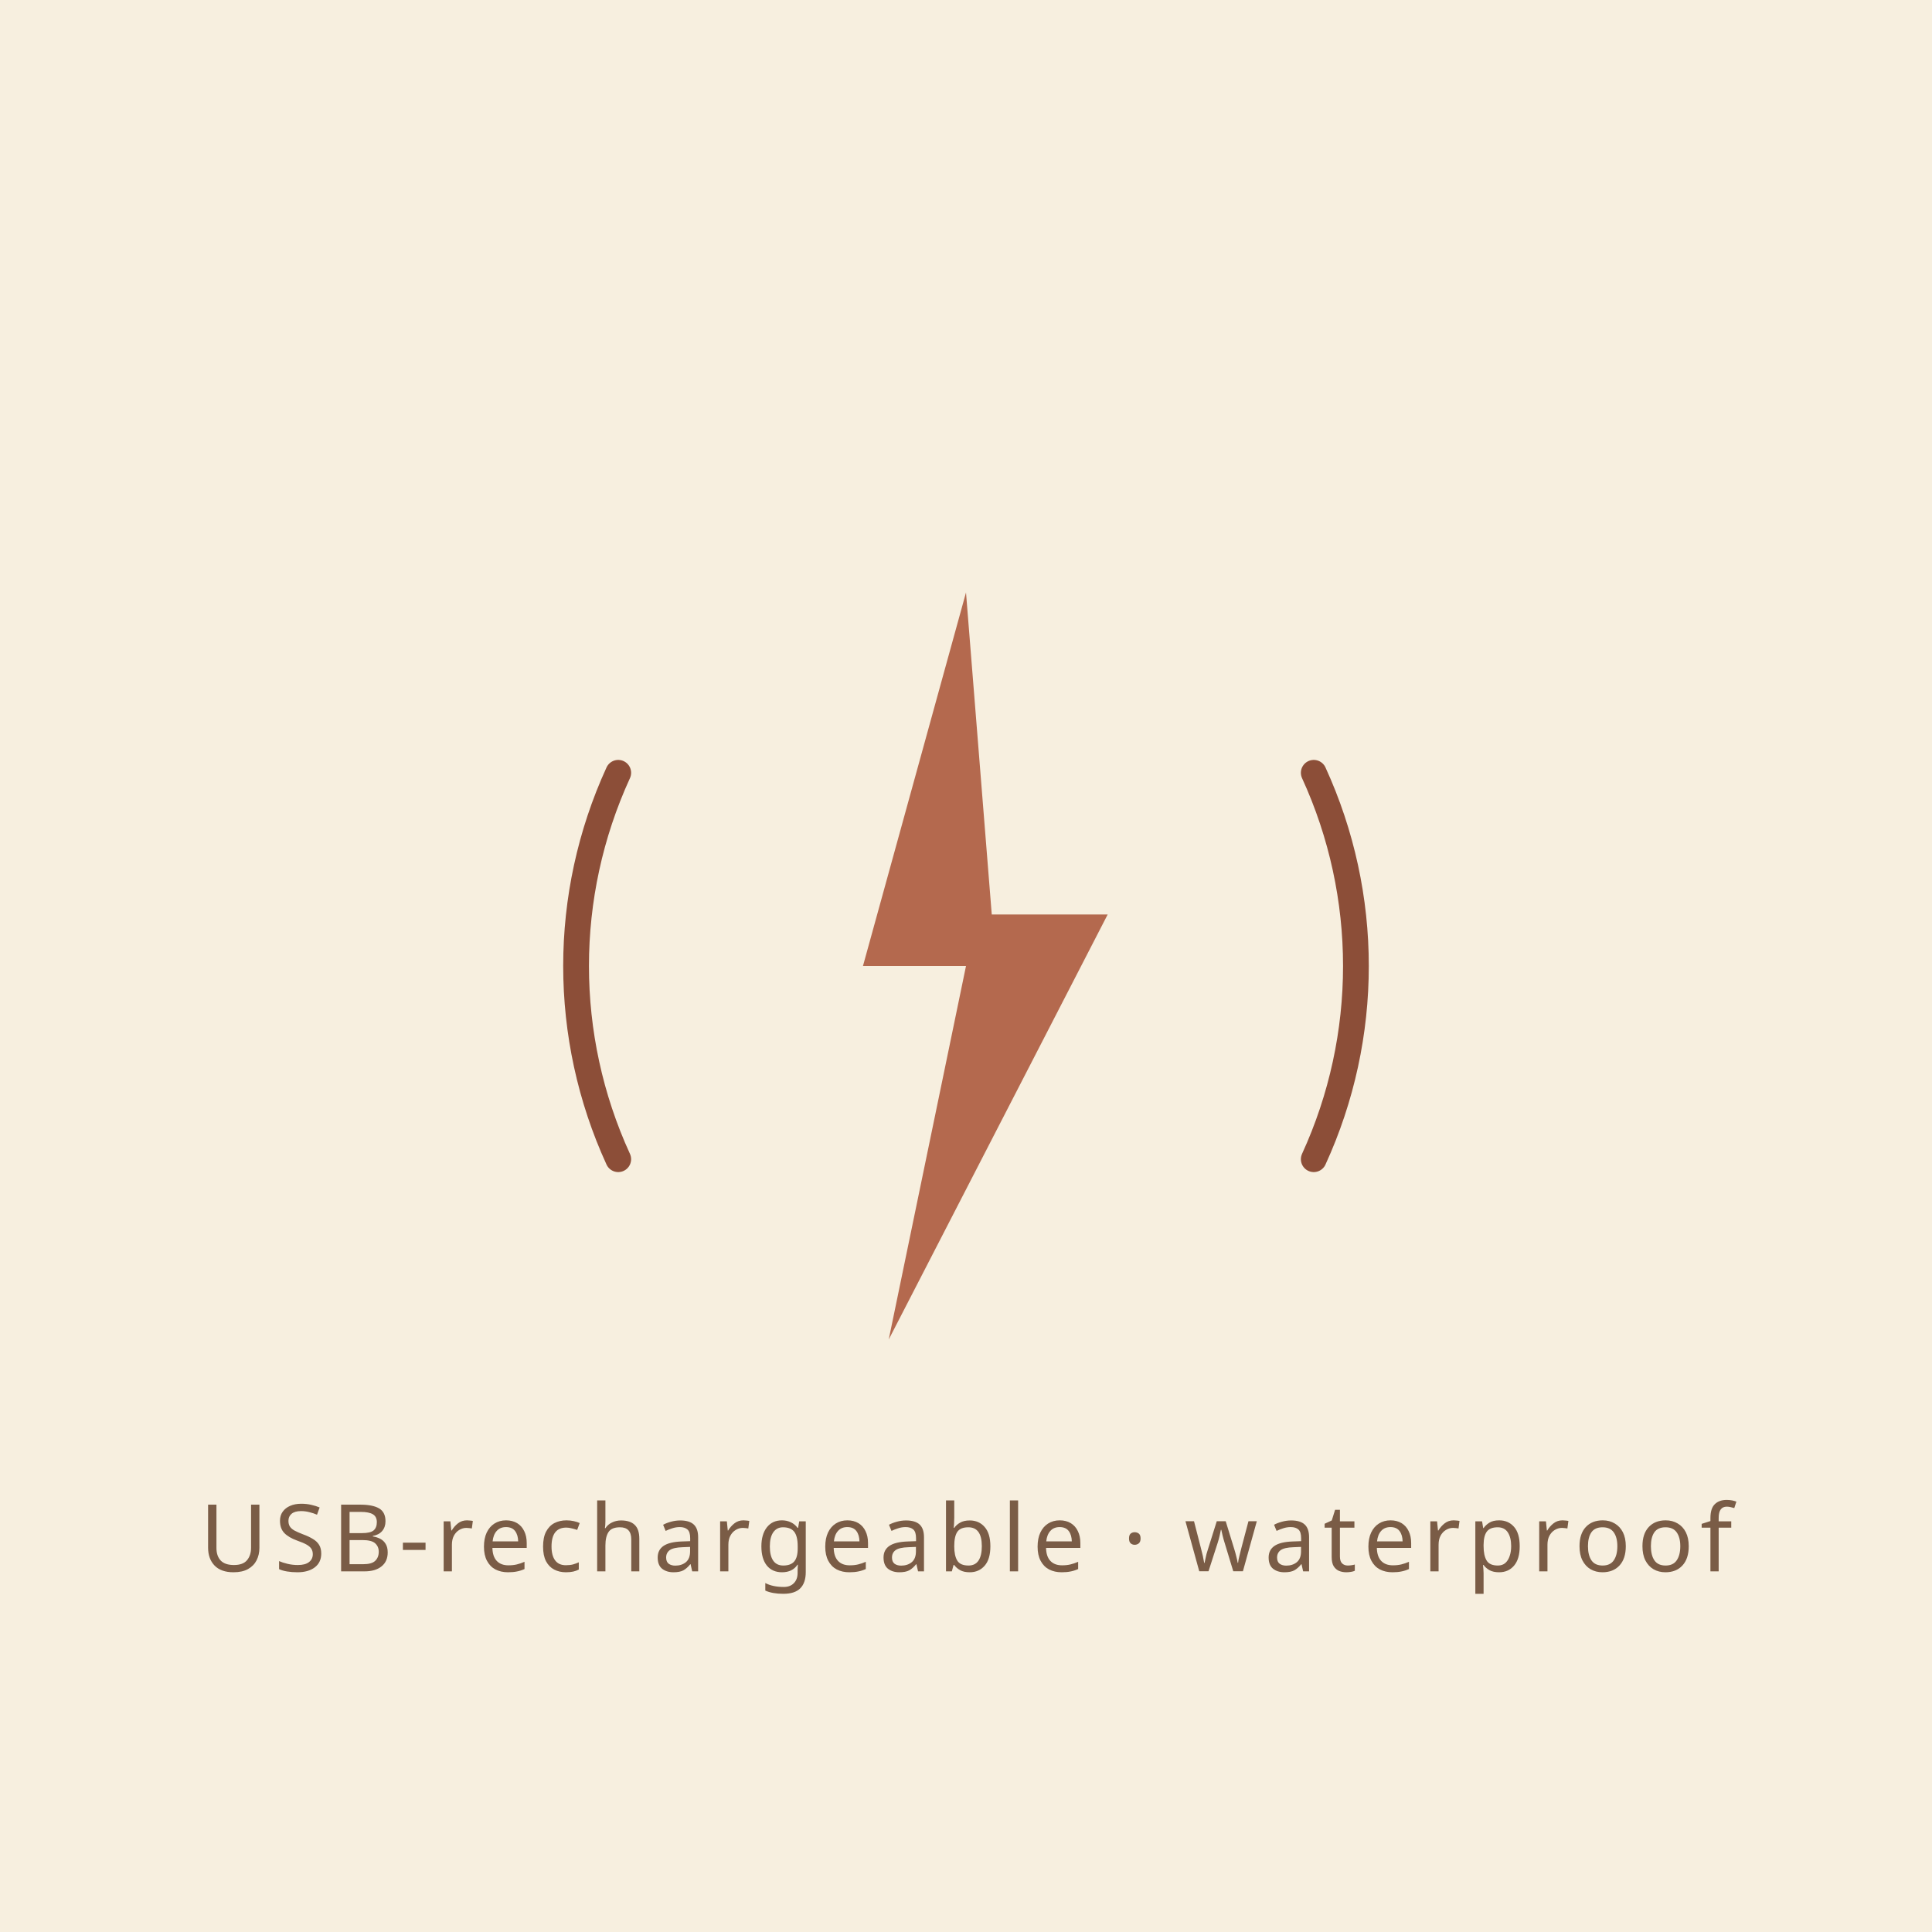
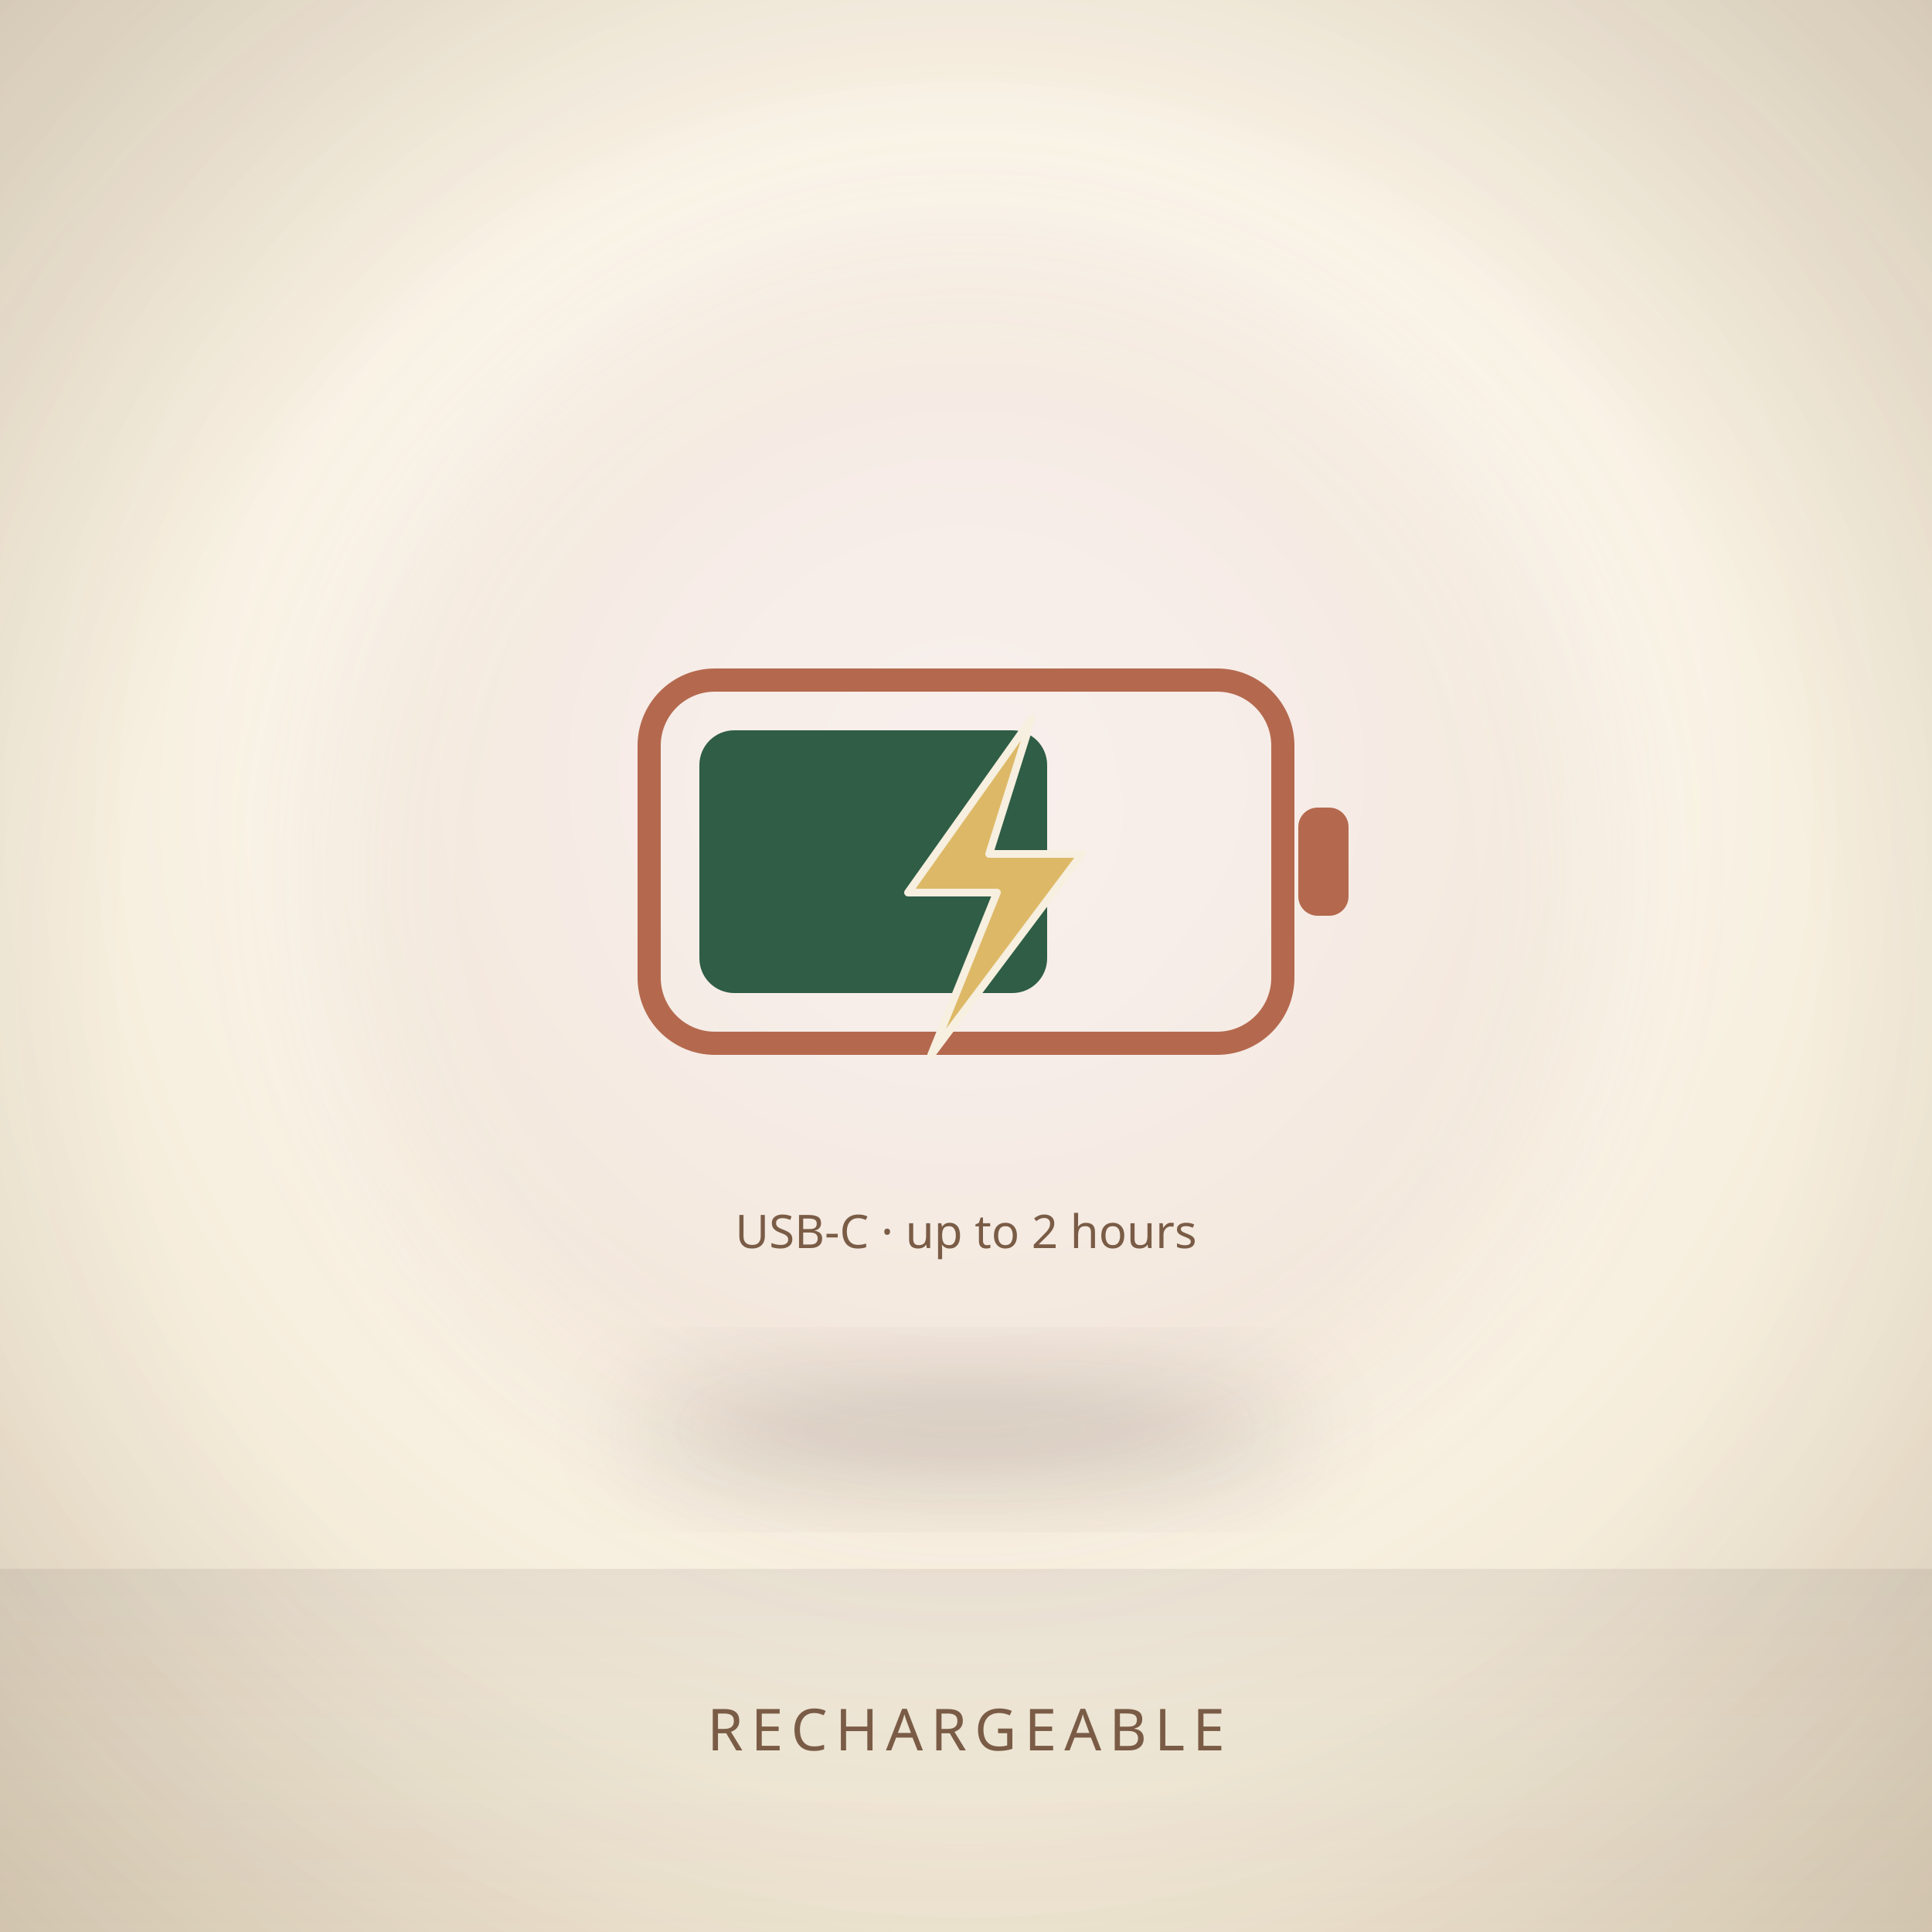
- <svg xmlns="http://www.w3.org/2000/svg" viewBox="0 0 300 300">
-   <rect width="300" height="300" fill="#F7EFDF" />
-   <path d="M150 92 L134 150 L150 150 L138 208 L172 142 L154 142 Z" fill="#B4694E" />
-   <g fill="none" stroke="#8C4E38" stroke-width="4" stroke-linecap="round">
-     <path d="M96 120 A72 72 0 0 0 96 180" />
-     <path d="M204 120 A72 72 0 0 1 204 180" />
-   </g>
-   <text x="150" y="244" text-anchor="middle" font-family="Verdana,sans-serif" font-size="14.5" letter-spacing="1" fill="#7A5C46">USB-rechargeable · waterproof</text>
+ <svg xmlns="http://www.w3.org/2000/svg" viewBox="0 0 1000 1000" role="img">
+   <defs>
+     <radialGradient id="studio" cx=".5" cy=".42" r=".78">
+       <stop offset="0" stop-color="#FFFDF8" />
+       <stop offset=".55" stop-color="#F7EFDF" />
+       <stop offset="1" stop-color="#E9DCC2" />
+     </radialGradient>
+     <radialGradient id="spot" cx=".5" cy=".45" r=".5">
+       <stop offset="0" stop-color="#FFFFFF" stop-opacity=".85" />
+       <stop offset="1" stop-color="#FFFFFF" stop-opacity="0" />
+     </radialGradient>
+     <radialGradient id="vig" cx=".5" cy=".5" r=".72">
+       <stop offset=".6" stop-color="#241419" stop-opacity="0" />
+       <stop offset="1" stop-color="#241419" stop-opacity=".13" />
+     </radialGradient>
+     <linearGradient id="floor" x1="0" y1="0" x2="0" y2="1">
+       <stop offset="0" stop-color="#241419" stop-opacity=".07" />
+       <stop offset="1" stop-color="#241419" stop-opacity="0" />
+     </linearGradient>
+     <filter id="soft" x="-60%" y="-60%" width="220%" height="220%">
+       <feGaussianBlur stdDeviation="26" />
+     </filter>
+     <filter id="soft2" x="-60%" y="-60%" width="220%" height="220%">
+       <feGaussianBlur stdDeviation="11" />
+     </filter>
+     <filter id="soft3" x="-60%" y="-60%" width="220%" height="220%">
+       <feGaussianBlur stdDeviation="4" />
+     </filter>
+     <filter id="glowf" x="-90%" y="-90%" width="280%" height="280%">
+       <feGaussianBlur stdDeviation="34" />
+     </filter>
+     <linearGradient id="specV" x1="0" y1="0" x2="1" y2="0">
+       <stop offset="0" stop-color="#FFFFFF" stop-opacity="0" />
+       <stop offset=".5" stop-color="#FFFFFF" stop-opacity=".55" />
+       <stop offset="1" stop-color="#FFFFFF" stop-opacity="0" />
+     </linearGradient>
+   </defs>
+   <rect width="1000" height="1000" fill="url(#studio)" />
+   <ellipse cx="500" cy="440" rx="430" ry="400" fill="url(#spot)" />
+   <circle cx="500" cy="452" r="330" fill="#B4694E" opacity=".10" filter="url(#glowf)" />
+   <rect x="0" y="812" width="1000" height="188" fill="url(#floor)" />
+   <ellipse cx="500" cy="740" rx="170" ry="24" fill="#241419" opacity="0.18" filter="url(#soft)" />
+   <rect x="336" y="352" width="328" height="188" rx="34" fill="none" stroke="#B4694E" stroke-width="12" />
+   <rect x="672" y="418" width="26" height="56" rx="10" fill="#B4694E" />
+   <rect x="362" y="378" width="180" height="136" rx="18" fill="#2F5D46" />
+   <path d="M534 372 L470 462 L516 462 L482 546 L560 442 L512 442 Z" fill="#DDB967" stroke="#F7EFDF" stroke-width="4" stroke-linejoin="round" />
+   <text x="500" y="646" text-anchor="middle" font-family="Verdana,Geneva,sans-serif" font-size="24" fill="#7A5C46">USB-C · up to 2 hours</text>
+   <text x="500" y="906" text-anchor="middle" font-family="Verdana,Geneva,sans-serif" font-size="30" letter-spacing="4" fill="#7A5C46">RECHARGEABLE</text>
+   <rect width="1000" height="1000" fill="url(#vig)" />
</svg>
